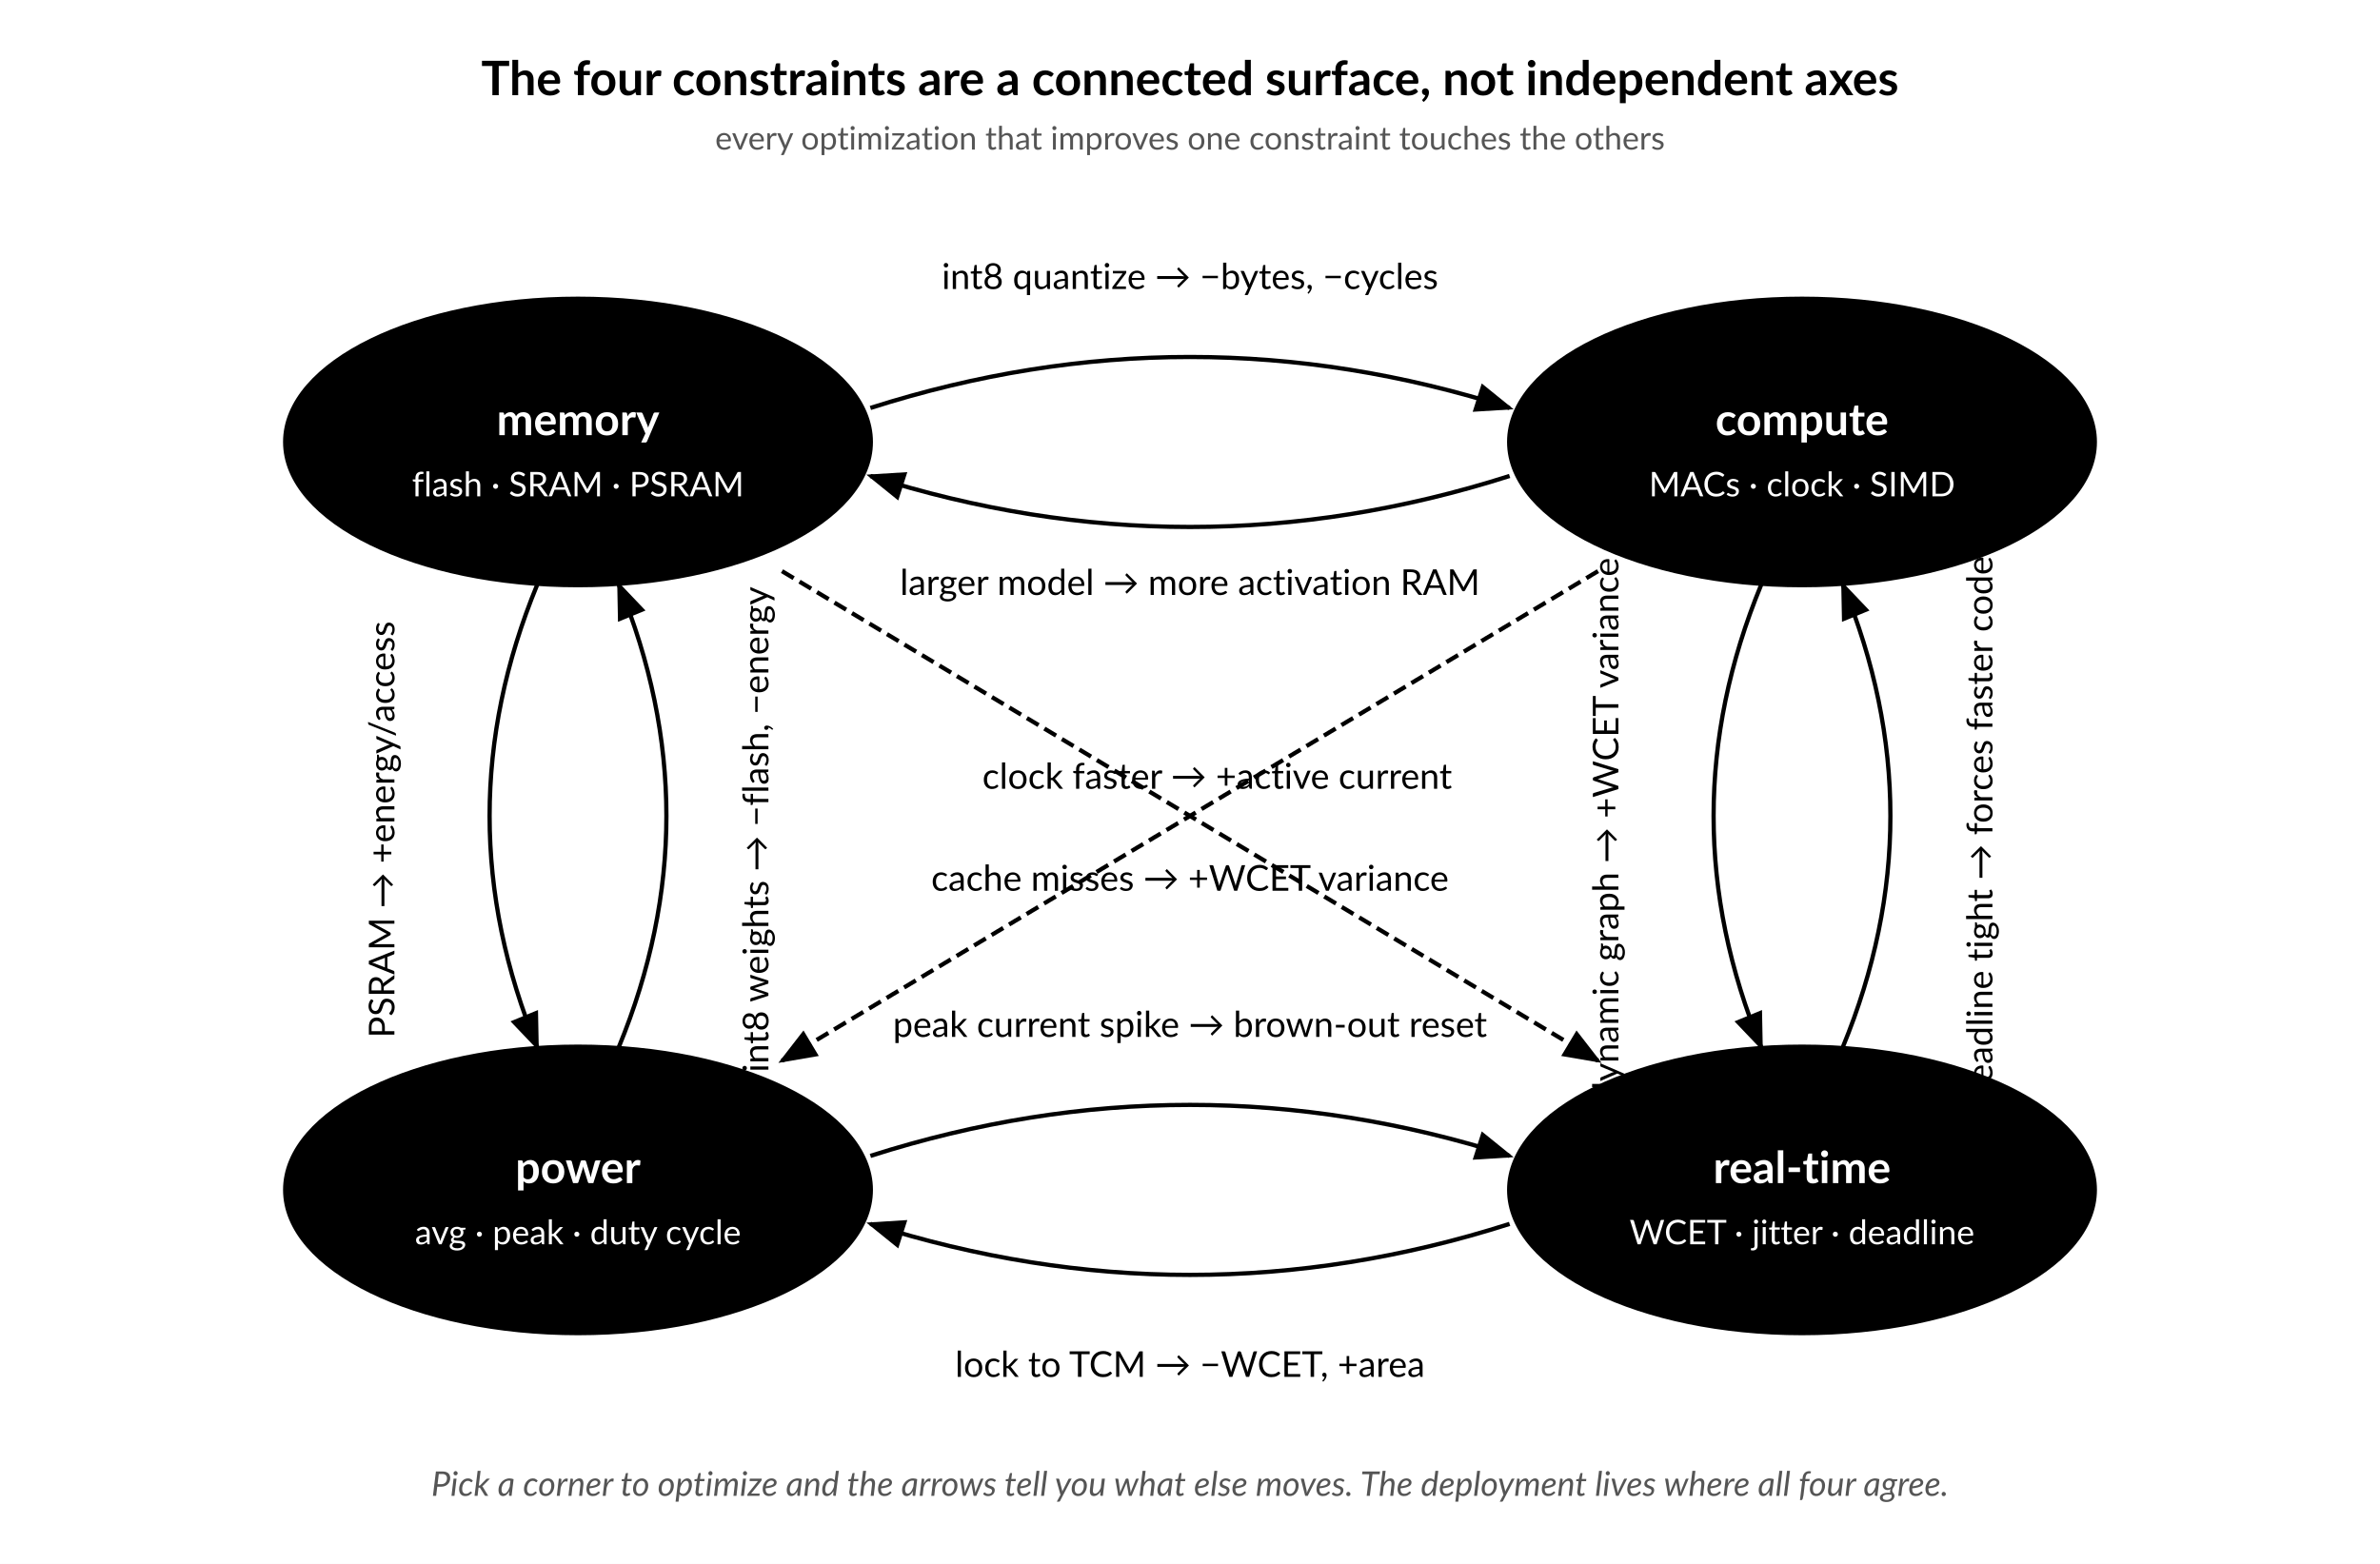
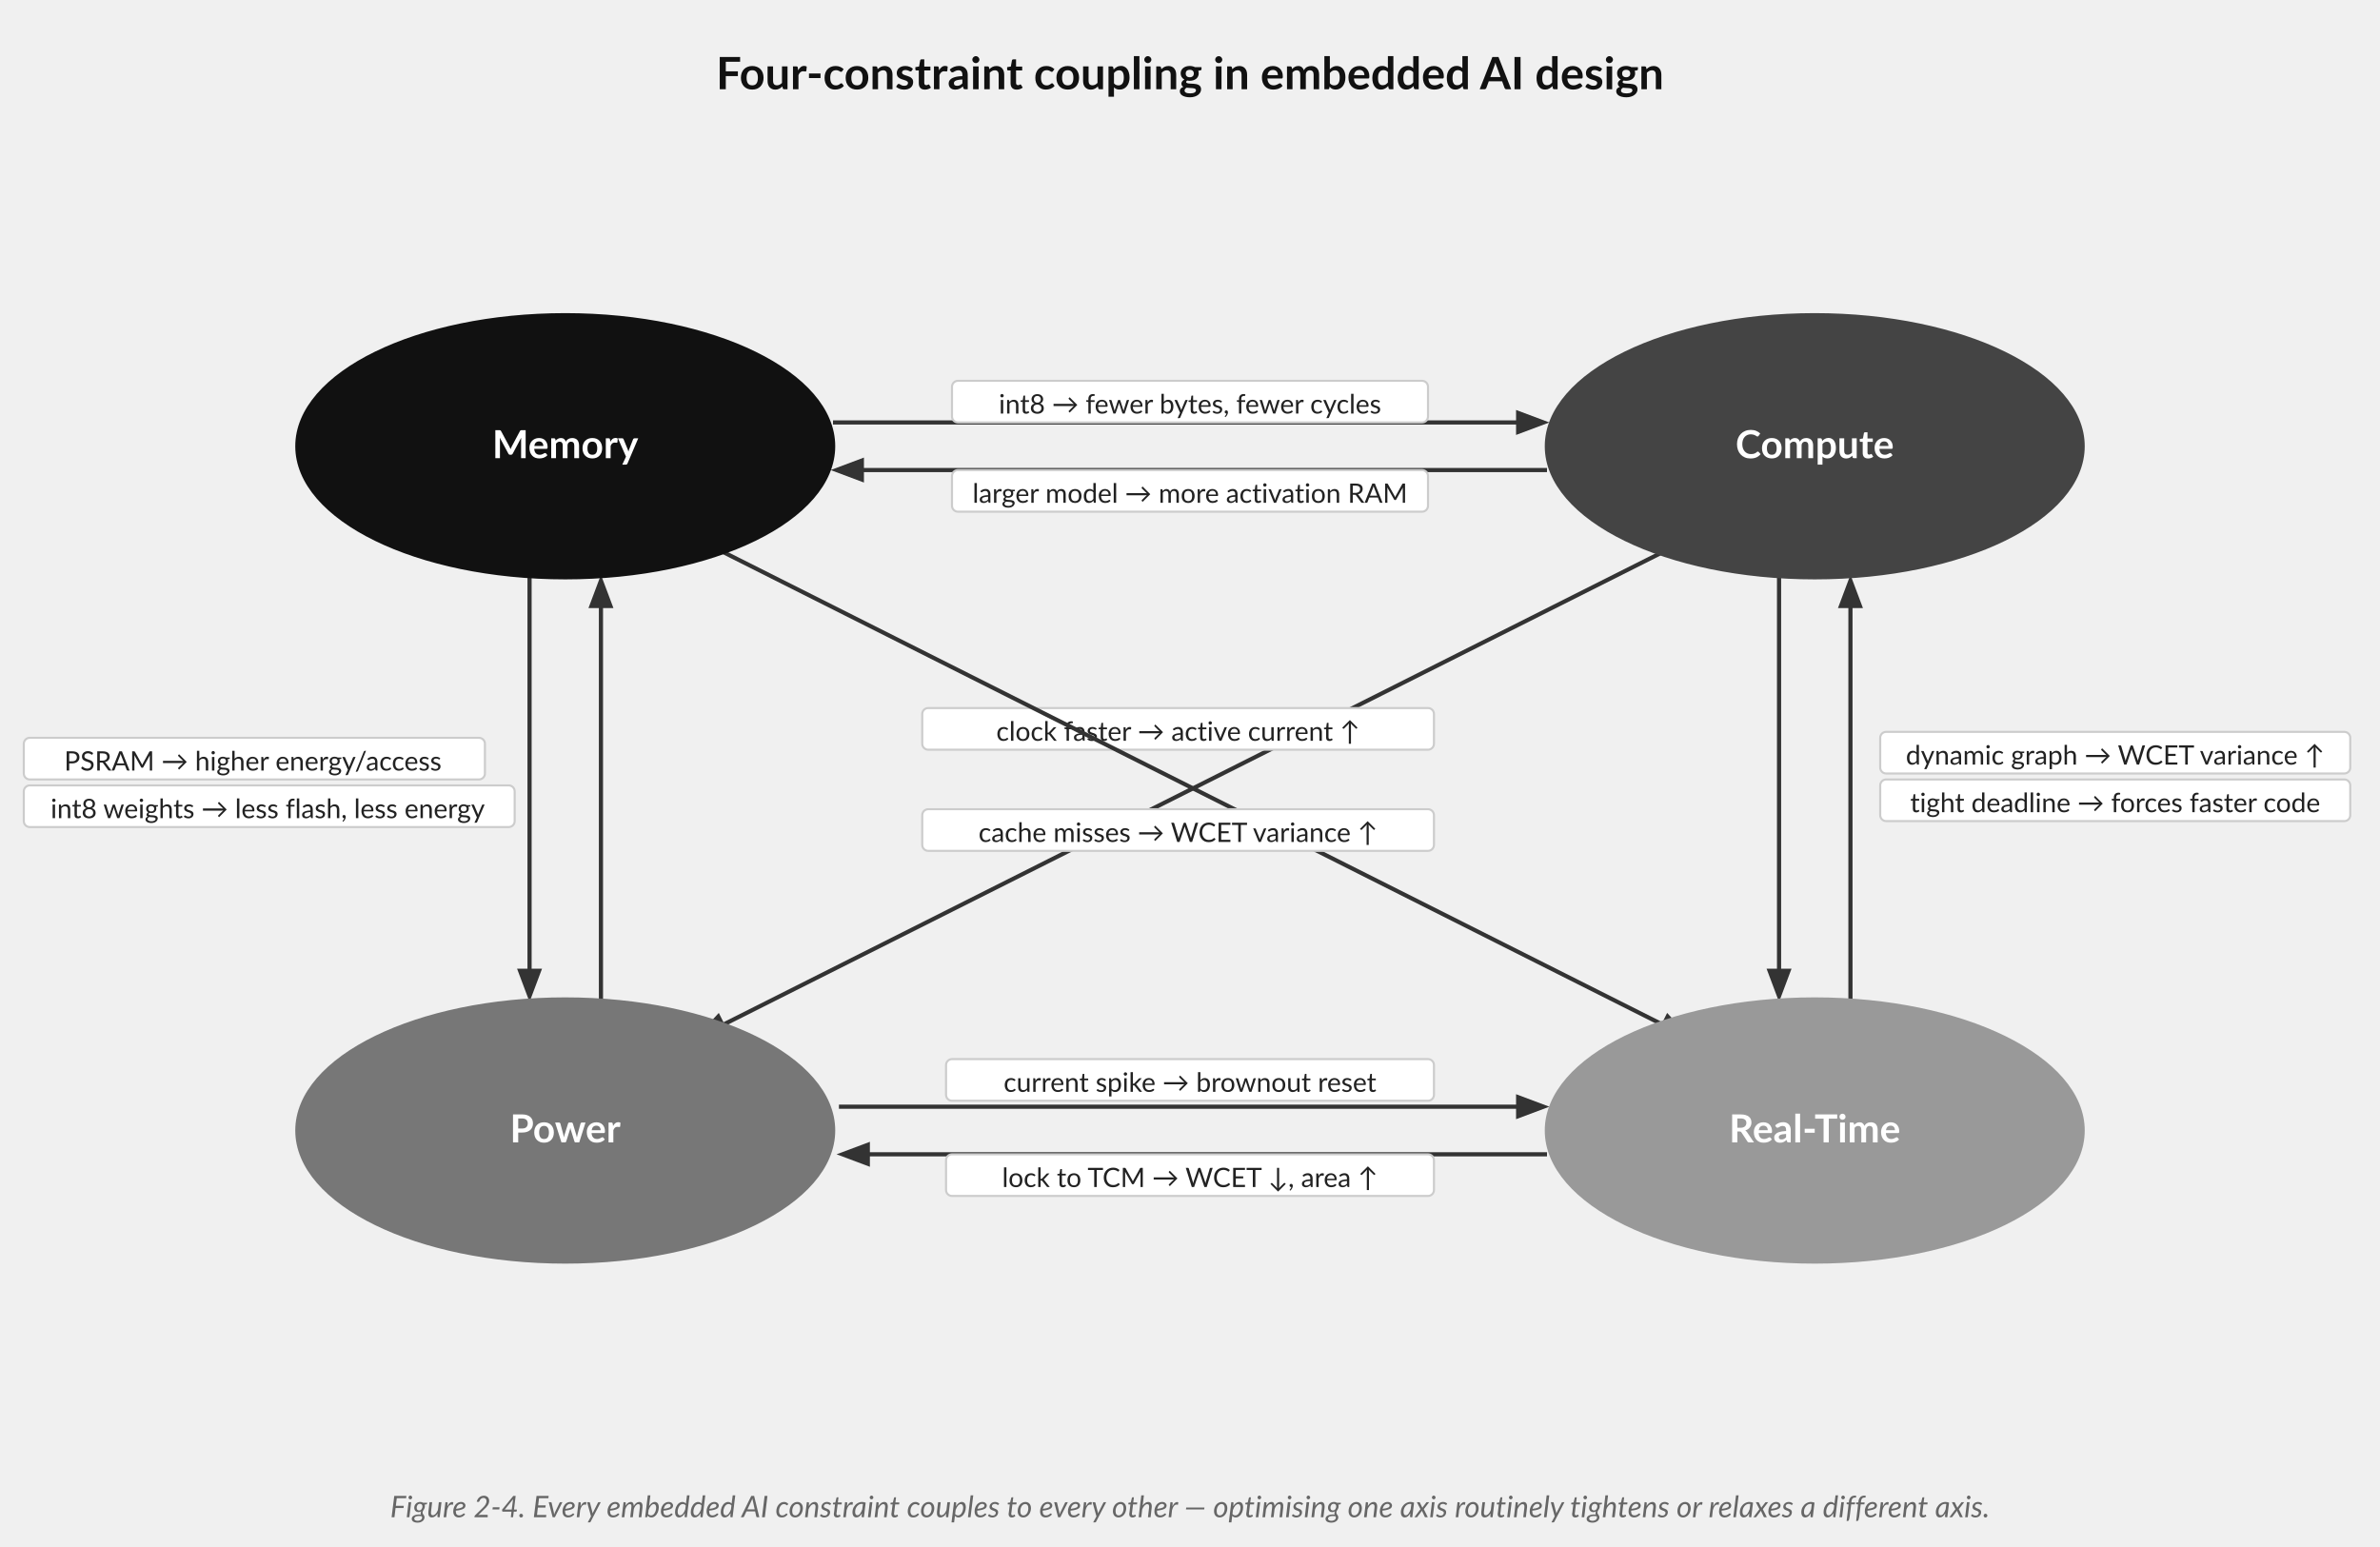
- <svg xmlns="http://www.w3.org/2000/svg" viewBox="0 0 700 460" role="img" aria-labelledby="t04 d04">
+ <svg xmlns="http://www.w3.org/2000/svg" viewBox="0 0 800 520" role="img" aria-labelledby="t04 d04" font-family="Lato, Arial, sans-serif">
+   <style>
+     text { font-family: Lato, Arial, sans-serif; }
+     .title  { font-size:15px; font-weight:700; fill:#111; }
+     .node   { font-size:13px; font-weight:700; }
+     .elabel { font-size:9px;  fill:#222; }
+     .cap    { font-size:10px; fill:#666; font-style:italic; }
+   </style>
  <defs>
-     <style>
-       .ti { font-family: 'Real Head Pro', 'FF Real', Lato, sans-serif; font-size: 14px; font-weight: bold; fill: #000000; }
-       .nl { font-family: 'Real Head Pro', 'FF Real', Lato, sans-serif; font-size: 13px; font-weight: bold; fill: #FFFFFF; }
-       .ns { font-family: 'Real Head Pro', 'FF Real', Lato, sans-serif; font-size: 10px; fill: #FFFFFF; }
-       .lb { font-family: 'Real Head Pro', 'FF Real', Lato, sans-serif; font-size: 10.5px; fill: #000000; }
-       .sm { font-family: 'Real Head Pro', 'FF Real', Lato, sans-serif; font-size: 9.5px; fill: #555555; }
-       .cap { font-family: 'Real Head Pro', 'FF Real', Lato, sans-serif; font-size: 10px; font-style: italic; fill: #555555; }
-     </style>
-     <marker id="ar4" markerWidth="9" markerHeight="7" refX="8" refY="3.5" orient="auto">
-       <polygon points="0 0, 9 3.5, 0 7" fill="#000000" />
+     <marker id="arr" markerWidth="8" markerHeight="8" refX="6" refY="3" orient="auto">
+       <path d="M0,0 L0,6 L8,3 z" fill="#333" />
    </marker>
  </defs>
-   <rect width="700" height="460" fill="#FFFFFF" />
-   <text x="350" y="28" text-anchor="middle" class="ti">The four constraints are a connected surface, not independent axes</text>
-   <text x="350" y="44" text-anchor="middle" class="sm">every optimization that improves one constraint touches the others</text>
-   <g>
-     <ellipse cx="170" cy="130" rx="86" ry="42" fill="#000000" stroke="#000000" stroke-width="1.5" />
-     <text x="170" y="128" text-anchor="middle" class="nl">memory</text>
-     <text x="170" y="146" text-anchor="middle" class="ns">flash · SRAM · PSRAM</text>
-   </g>
-   <g>
-     <ellipse cx="530" cy="130" rx="86" ry="42" fill="#000000" stroke="#000000" stroke-width="1.5" />
-     <text x="530" y="128" text-anchor="middle" class="nl">compute</text>
-     <text x="530" y="146" text-anchor="middle" class="ns">MACs · clock · SIMD</text>
-   </g>
-   <g>
-     <ellipse cx="170" cy="350" rx="86" ry="42" fill="#000000" stroke="#000000" stroke-width="1.5" />
-     <text x="170" y="348" text-anchor="middle" class="nl">power</text>
-     <text x="170" y="366" text-anchor="middle" class="ns">avg · peak · duty cycle</text>
-   </g>
-   <g>
-     <ellipse cx="530" cy="350" rx="86" ry="42" fill="#000000" stroke="#000000" stroke-width="1.5" />
-     <text x="530" y="348" text-anchor="middle" class="nl">real-time</text>
-     <text x="530" y="366" text-anchor="middle" class="ns">WCET · jitter · deadline</text>
-   </g>
-   <path d="M 256 120 Q 350 90 444 120" fill="none" stroke="#000000" stroke-width="1.25" marker-end="url(#ar4)" />
-   <text x="350" y="85" text-anchor="middle" class="lb">int8 quantize → −bytes, −cycles</text>
-   <path d="M 444 140 Q 350 170 256 140" fill="none" stroke="#000000" stroke-width="1.25" marker-end="url(#ar4)" />
-   <text x="350" y="175" text-anchor="middle" class="lb">larger model → more activation RAM</text>
-   <path d="M 158 172 Q 130 240 158 308" fill="none" stroke="#000000" stroke-width="1.25" marker-end="url(#ar4)" />
-   <text x="116" y="244" text-anchor="middle" class="lb" transform="rotate(-90 116 244)">PSRAM → +energy/access</text>
-   <path d="M 182 308 Q 210 240 182 172" fill="none" stroke="#000000" stroke-width="1.25" marker-end="url(#ar4)" />
-   <text x="226" y="244" text-anchor="middle" class="lb" transform="rotate(-90 226 244)">int8 weights → −flash, −energy</text>
-   <path d="M 518 172 Q 490 240 518 308" fill="none" stroke="#000000" stroke-width="1.25" marker-end="url(#ar4)" />
-   <text x="476" y="244" text-anchor="middle" class="lb" transform="rotate(-90 476 244)">dynamic graph → +WCET variance</text>
-   <path d="M 542 308 Q 570 240 542 172" fill="none" stroke="#000000" stroke-width="1.25" marker-end="url(#ar4)" />
-   <text x="586" y="244" text-anchor="middle" class="lb" transform="rotate(-90 586 244)">deadline tight → forces faster code</text>
-   <path d="M 470 168 Q 350 240 230 312" fill="none" stroke="#000000" stroke-width="1.25" stroke-dasharray="4 2" marker-end="url(#ar4)" />
-   <text x="358" y="232" text-anchor="middle" class="lb">clock faster → +active current</text>
-   <path d="M 256 340 Q 350 310 444 340" fill="none" stroke="#000000" stroke-width="1.25" marker-end="url(#ar4)" />
-   <text x="350" y="305" text-anchor="middle" class="lb">peak current spike → brown-out reset</text>
-   <path d="M 444 360 Q 350 390 256 360" fill="none" stroke="#000000" stroke-width="1.25" marker-end="url(#ar4)" />
-   <text x="350" y="405" text-anchor="middle" class="lb">lock to TCM → −WCET, +area</text>
-   <path d="M 230 168 Q 350 240 470 312" fill="none" stroke="#000000" stroke-width="1.25" stroke-dasharray="4 2" marker-end="url(#ar4)" />
-   <text x="350" y="262" text-anchor="middle" class="lb">cache misses → +WCET variance</text>
-   <text x="350" y="440" text-anchor="middle" class="cap">Pick a corner to optimize and the arrows tell you what else moves. The deployment lives where all four agree.</text>
+   <text x="400" y="30" text-anchor="middle" class="title">Four-constraint coupling in embedded AI design</text>
+   <line x1="280" y1="142" x2="518" y2="142" stroke="#333" stroke-width="1.4" marker-end="url(#arr)" />
+   <line x1="520" y1="158" x2="282" y2="158" stroke="#333" stroke-width="1.4" marker-end="url(#arr)" />
+   <rect x="320" y="128" width="160" height="14" rx="2" fill="white" stroke="#ccc" stroke-width="0.7" />
+   <text x="400" y="139" text-anchor="middle" class="elabel">int8 → fewer bytes, fewer cycles</text>
+   <rect x="320" y="158" width="160" height="14" rx="2" fill="white" stroke="#ccc" stroke-width="0.7" />
+   <text x="400" y="169" text-anchor="middle" class="elabel">larger model → more activation RAM</text>
+   <line x1="178" y1="194" x2="178" y2="334" stroke="#333" stroke-width="1.4" marker-end="url(#arr)" />
+   <line x1="202" y1="336" x2="202" y2="196" stroke="#333" stroke-width="1.4" marker-end="url(#arr)" />
+   <rect x="8" y="248" width="155" height="14" rx="2" fill="white" stroke="#ccc" stroke-width="0.7" />
+   <text x="85" y="259" text-anchor="middle" class="elabel">PSRAM → higher energy/access</text>
+   <rect x="8" y="264" width="165" height="14" rx="2" fill="white" stroke="#ccc" stroke-width="0.7" />
+   <text x="90" y="275" text-anchor="middle" class="elabel">int8 weights → less flash, less energy</text>
+   <line x1="598" y1="194" x2="598" y2="334" stroke="#333" stroke-width="1.4" marker-end="url(#arr)" />
+   <line x1="622" y1="336" x2="622" y2="196" stroke="#333" stroke-width="1.4" marker-end="url(#arr)" />
+   <rect x="632" y="246" width="158" height="14" rx="2" fill="white" stroke="#ccc" stroke-width="0.7" />
+   <text x="711" y="257" text-anchor="middle" class="elabel">dynamic graph → WCET variance ↑</text>
+   <rect x="632" y="262" width="158" height="14" rx="2" fill="white" stroke="#ccc" stroke-width="0.7" />
+   <text x="711" y="273" text-anchor="middle" class="elabel">tight deadline → forces faster code</text>
+   <line x1="282" y1="372" x2="518" y2="372" stroke="#333" stroke-width="1.4" marker-end="url(#arr)" />
+   <line x1="520" y1="388" x2="284" y2="388" stroke="#333" stroke-width="1.4" marker-end="url(#arr)" />
+   <rect x="318" y="356" width="164" height="14" rx="2" fill="white" stroke="#ccc" stroke-width="0.7" />
+   <text x="400" y="367" text-anchor="middle" class="elabel">current spike → brownout reset</text>
+   <rect x="318" y="388" width="164" height="14" rx="2" fill="white" stroke="#ccc" stroke-width="0.7" />
+   <text x="400" y="399" text-anchor="middle" class="elabel">lock to TCM → WCET ↓, area ↑</text>
+   <line x1="566" y1="182" x2="236" y2="348" stroke="#333" stroke-width="1.4" marker-end="url(#arr)" />
+   <rect x="310" y="238" width="172" height="14" rx="2" fill="white" stroke="#ccc" stroke-width="0.7" />
+   <text x="396" y="249" text-anchor="middle" class="elabel">clock faster → active current ↑</text>
+   <line x1="236" y1="182" x2="566" y2="348" stroke="#333" stroke-width="1.4" marker-end="url(#arr)" />
+   <rect x="310" y="272" width="172" height="14" rx="2" fill="white" stroke="#ccc" stroke-width="0.7" />
+   <text x="396" y="283" text-anchor="middle" class="elabel">cache misses → WCET variance ↑</text>
+   <ellipse cx="190" cy="150" rx="90" ry="44" fill="#111111" stroke="#111" stroke-width="1.5" />
+   <text x="190" y="154" text-anchor="middle" class="node" fill="white">Memory</text>
+   <ellipse cx="610" cy="150" rx="90" ry="44" fill="#444444" stroke="#444" stroke-width="1.5" />
+   <text x="610" y="154" text-anchor="middle" class="node" fill="white">Compute</text>
+   <ellipse cx="190" cy="380" rx="90" ry="44" fill="#777777" stroke="#777" stroke-width="1.5" />
+   <text x="190" y="384" text-anchor="middle" class="node" fill="white">Power</text>
+   <ellipse cx="610" cy="380" rx="90" ry="44" fill="#999999" stroke="#999" stroke-width="1.5" />
+   <text x="610" y="384" text-anchor="middle" class="node" fill="white">Real-Time</text>
+   <text x="400" y="510" text-anchor="middle" class="cap">Figure 2-4. Every embedded AI constraint couples to every other — optimising one axis routinely tightens or relaxes a different axis.</text>
</svg>
